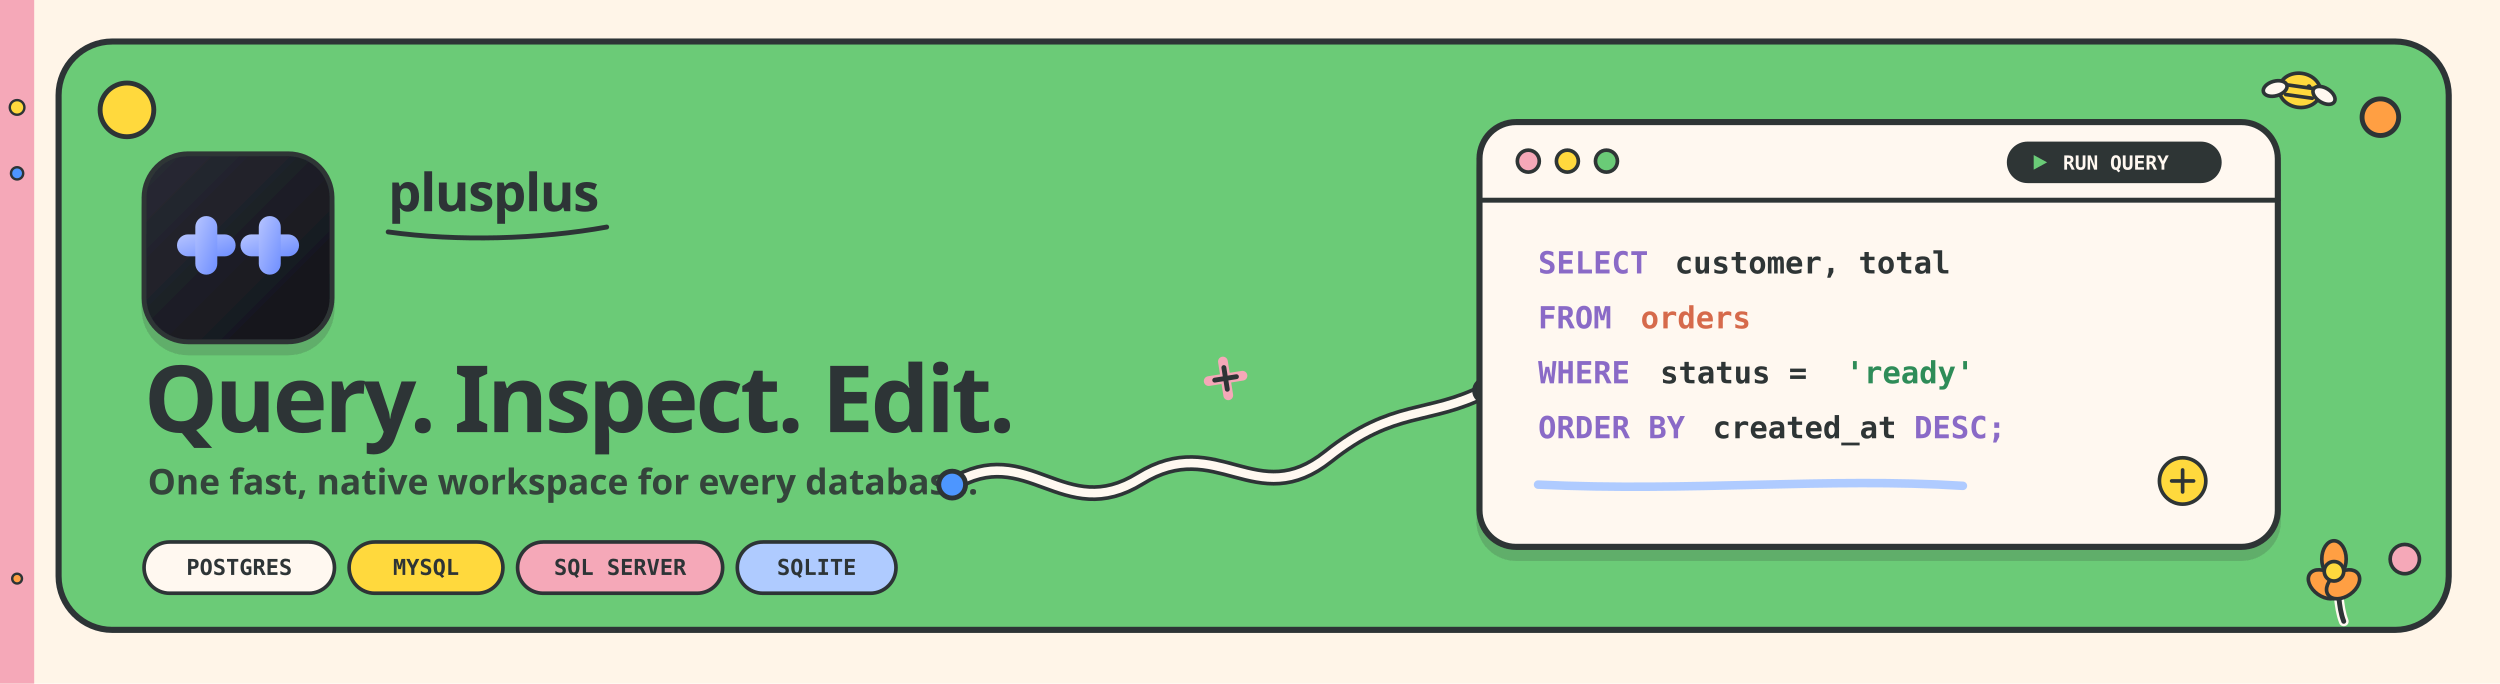
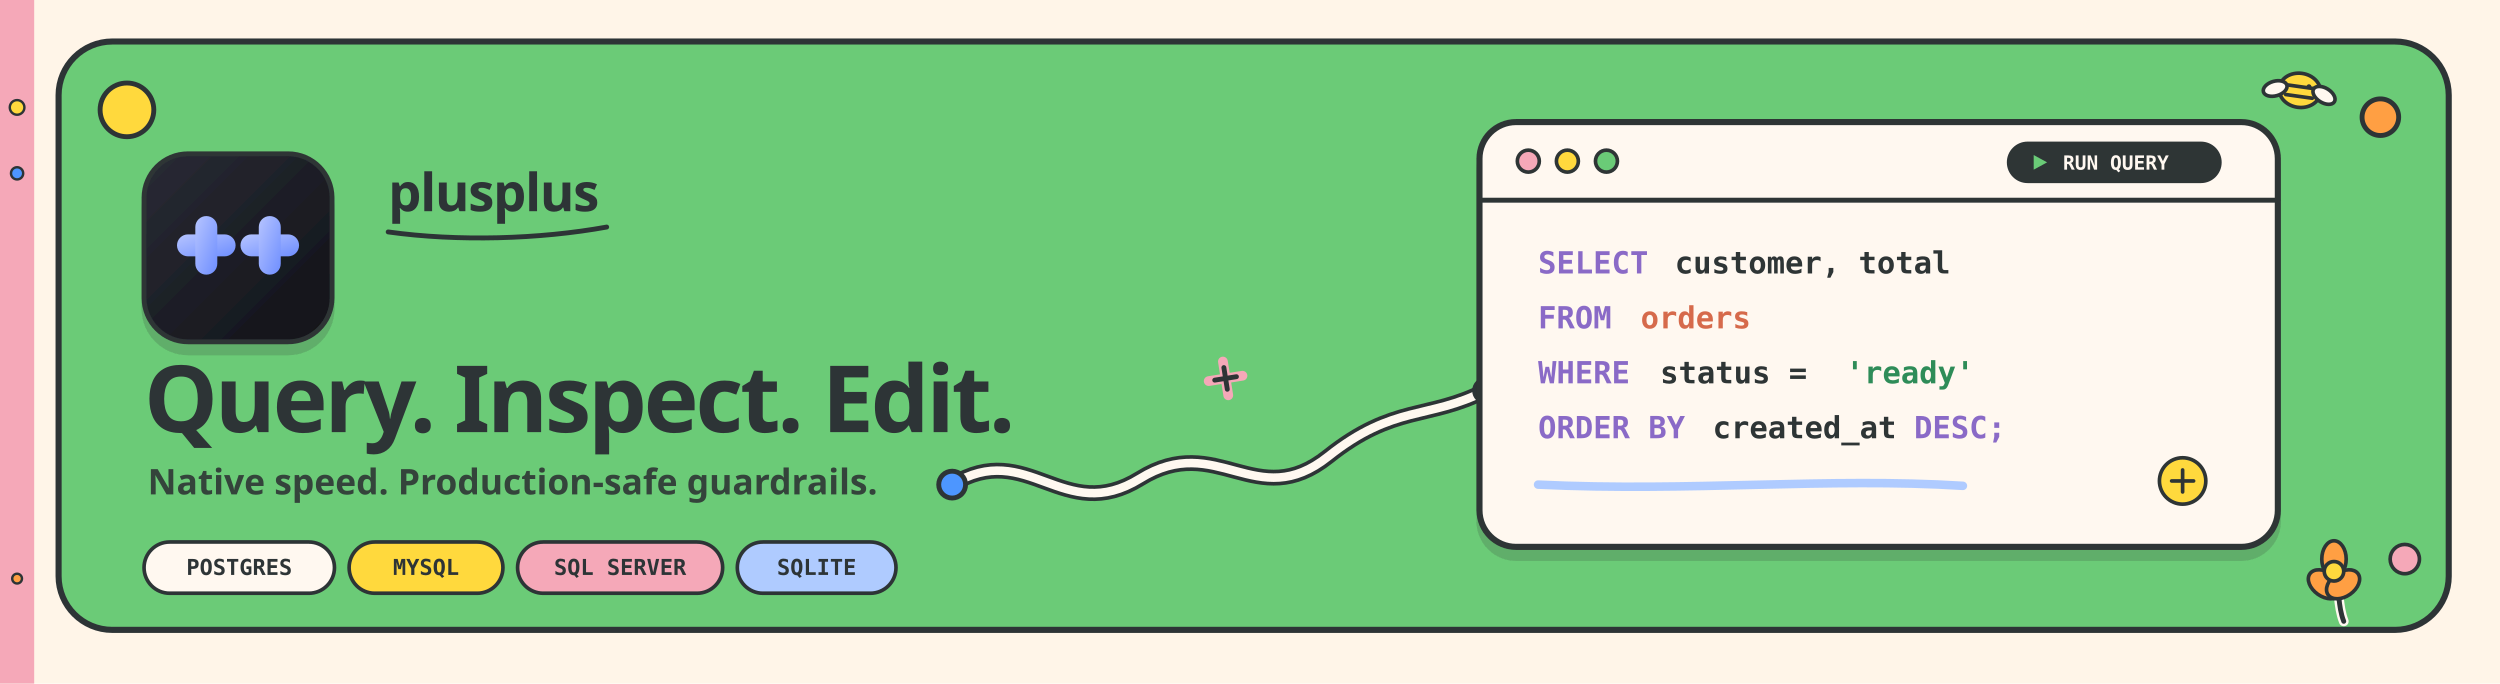
<svg xmlns="http://www.w3.org/2000/svg" width="2048" height="560" viewBox="0 0 2048 560" fill="none" role="img" aria-labelledby="title desc">
  <defs>
    <linearGradient id="logo-tile" x1="0" y1="0" x2="1" y2="1">
      <stop stop-color="#292B35" />
      <stop offset="1" stop-color="#111217" />
    </linearGradient>
    <linearGradient id="logo-ink" x1="0" y1="0" x2="1" y2="1">
      <stop stop-color="#B6C4FF" />
      <stop offset="1" stop-color="#6E8EFF" />
    </linearGradient>
    <filter id="shadow" x="-20%" y="-20%" width="140%" height="160%">
      <feDropShadow dx="0" dy="9" stdDeviation="0" flood-color="#2D3436" flood-opacity="0.18" />
    </filter>
    <style>
      .ink { stroke: #2D3436; stroke-linecap: round; stroke-linejoin: round; }
      .display { font-family: ui-rounded, "SF Pro Rounded", "Arial Rounded MT Bold", "Trebuchet MS", sans-serif; }
      .utility { font-family: ui-monospace, "SFMono-Regular", Menlo, Consolas, monospace; }
    </style>
  </defs>
  <rect width="2048" height="560" fill="#FFF5E8" />
  <rect width="28" height="560" fill="#F5A8B8" />
  <circle cx="14" cy="88" r="6" fill="#FFD93D" class="ink" stroke-width="2" />
  <circle cx="14" cy="142" r="5" fill="#4D96FF" class="ink" stroke-width="2" />
  <circle cx="14" cy="474" r="4" fill="#FF9F43" class="ink" stroke-width="2" />
  <rect x="48" y="34" width="1958" height="482" rx="44" fill="#6BCB77" class="ink" stroke-width="5" />
  <circle cx="104" cy="90" r="22" fill="#FFD93D" class="ink" stroke-width="4" />
  <circle cx="1950" cy="96" r="15" fill="#FF9F43" class="ink" stroke-width="4" />
  <circle cx="1970" cy="458" r="12" fill="#F5A8B8" class="ink" stroke-width="3" />
  <g filter="url(#shadow)">
    <rect x="118" y="126" width="154" height="154" rx="36" fill="url(#logo-tile)" class="ink" stroke-width="4" />
    <g fill="url(#logo-ink)">
      <rect x="145" y="192" width="48" height="18" rx="9" />
      <rect x="160" y="177" width="18" height="48" rx="9" />
      <rect x="197" y="192" width="48" height="18" rx="9" />
      <rect x="212" y="177" width="18" height="48" rx="9" />
    </g>
  </g>
  <text x="318" y="173" class="display" font-size="43" font-weight="800" fill="#2D3436" letter-spacing="-1">plusplus</text>
  <path d="M318 190 C375 198 442 196 497 186" class="ink" stroke-width="4" />
  <text x="118" y="354" class="display" font-size="76" font-weight="800" fill="#2D3436" letter-spacing="-2.5">Query. Inspect. Edit.</text>
-   <text x="121" y="405" class="display" font-size="29" font-weight="600" fill="#34443B">One fast, native workspace for every database.</text>
+   <text x="121" y="405" class="display" font-size="29" font-weight="600" fill="#34443B">Native speed. Production-safe guardrails.</text>
  <g class="utility" font-size="18" font-weight="700" fill="#2D3436" text-anchor="middle">
    <g>
      <rect x="118" y="444" width="156" height="42" rx="21" fill="#FFF8F0" class="ink" stroke-width="3" />
      <text x="196" y="471">POSTGRES</text>
    </g>
    <g>
      <rect x="286" y="444" width="126" height="42" rx="21" fill="#FFD93D" class="ink" stroke-width="3" />
      <text x="349" y="471">MYSQL</text>
    </g>
    <g>
      <rect x="424" y="444" width="168" height="42" rx="21" fill="#F5A8B8" class="ink" stroke-width="3" />
      <text x="508" y="471">SQL SERVER</text>
    </g>
    <g>
      <rect x="604" y="444" width="130" height="42" rx="21" fill="#AFCBFF" class="ink" stroke-width="3" />
      <text x="669" y="471">SQLITE</text>
    </g>
  </g>
  <path d="M780 397 C842 359 871 431 934 392 C997 353 1029 421 1088 374 C1142 331 1170 344 1217 320" class="ink" stroke-width="13" />
  <path d="M780 397 C842 359 871 431 934 392 C997 353 1029 421 1088 374 C1142 331 1170 344 1217 320" stroke="#FFF8F0" stroke-width="7" stroke-linecap="round" />
  <circle cx="780" cy="397" r="11" fill="#4D96FF" class="ink" stroke-width="4" />
  <circle cx="1217" cy="320" r="9" fill="#FFD93D" class="ink" stroke-width="4" />
  <g transform="translate(1004 310) rotate(-9)">
    <path d="M-14 0H14M0-14V14" stroke="#F5A8B8" stroke-width="8" stroke-linecap="round" />
    <path d="M-9 0H9M0-9V9" class="ink" stroke-width="4" />
  </g>
  <g filter="url(#shadow)">
    <rect x="1212" y="100" width="654" height="348" rx="30" fill="#FFF8F0" class="ink" stroke-width="5" />
    <path d="M1212 164H1866" class="ink" stroke-width="4" />
    <circle cx="1252" cy="132" r="9" fill="#F5A8B8" class="ink" stroke-width="3" />
    <circle cx="1284" cy="132" r="9" fill="#FFD93D" class="ink" stroke-width="3" />
    <circle cx="1316" cy="132" r="9" fill="#6BCB77" class="ink" stroke-width="3" />
    <rect x="1644" y="116" width="176" height="34" rx="17" fill="#2D3436" />
    <path d="M1666 127L1677 133L1666 139V127Z" fill="#6BCB77" />
    <text x="1690" y="139" class="utility" font-size="16" font-weight="700" fill="#FFF8F0">RUN QUERY</text>
    <g class="utility" font-size="25" font-weight="700">
      <text x="1260" y="224" fill="#8A6BC7">SELECT</text>
      <text x="1372" y="224" fill="#2D3436">customer, total</text>
      <text x="1260" y="269" fill="#8A6BC7">FROM</text>
      <text x="1344" y="269" fill="#D66B4C">orders</text>
      <text x="1260" y="314" fill="#8A6BC7">WHERE</text>
      <text x="1360" y="314" fill="#2D3436">status =</text>
      <text x="1512" y="314" fill="#2E8C58">'ready'</text>
      <text x="1260" y="359" fill="#8A6BC7">ORDER BY</text>
      <text x="1403" y="359" fill="#2D3436">created_at</text>
      <text x="1568" y="359" fill="#8A6BC7">DESC;</text>
    </g>
    <path d="M1260 397 C1385 403 1498 391 1608 398" stroke="#AFCBFF" stroke-width="7" stroke-linecap="round" />
    <circle cx="1788" cy="394" r="19" fill="#FFD93D" class="ink" stroke-width="3" />
    <path d="M1779 394H1797M1788 385V403" class="ink" stroke-width="3" />
  </g>
  <g transform="translate(1884 74) rotate(8)">
    <ellipse cx="0" cy="0" rx="17" ry="14" fill="#FFD93D" class="ink" stroke-width="3" />
    <path d="M-12-3H12M-11 5H11" class="ink" stroke-width="3" />
    <ellipse cx="-19" cy="-7" rx="10" ry="6" fill="#FFF8F0" class="ink" stroke-width="3" transform="rotate(-24)" />
    <ellipse cx="19" cy="-7" rx="10" ry="6" fill="#FFF8F0" class="ink" stroke-width="3" transform="rotate(24)" />
    <circle cx="7" cy="-4" r="2" fill="#2D3436" />
  </g>
  <g transform="translate(1912 468)">
    <path d="M0 0C5 16 3 28 8 41" stroke="#FFF8F0" stroke-width="8" stroke-linecap="round" />
    <path d="M0 0C5 16 3 28 8 41" class="ink" stroke-width="4" />
    <ellipse cy="-10" rx="10" ry="15" fill="#FF9F43" class="ink" stroke-width="3" />
    <ellipse cx="-13" cy="0" rx="10" ry="15" fill="#FF9F43" class="ink" stroke-width="3" transform="rotate(-55)" />
    <ellipse cx="13" cy="0" rx="10" ry="15" fill="#FF9F43" class="ink" stroke-width="3" transform="rotate(55)" />
    <circle r="8" fill="#FFD93D" class="ink" stroke-width="3" />
  </g>
</svg>
